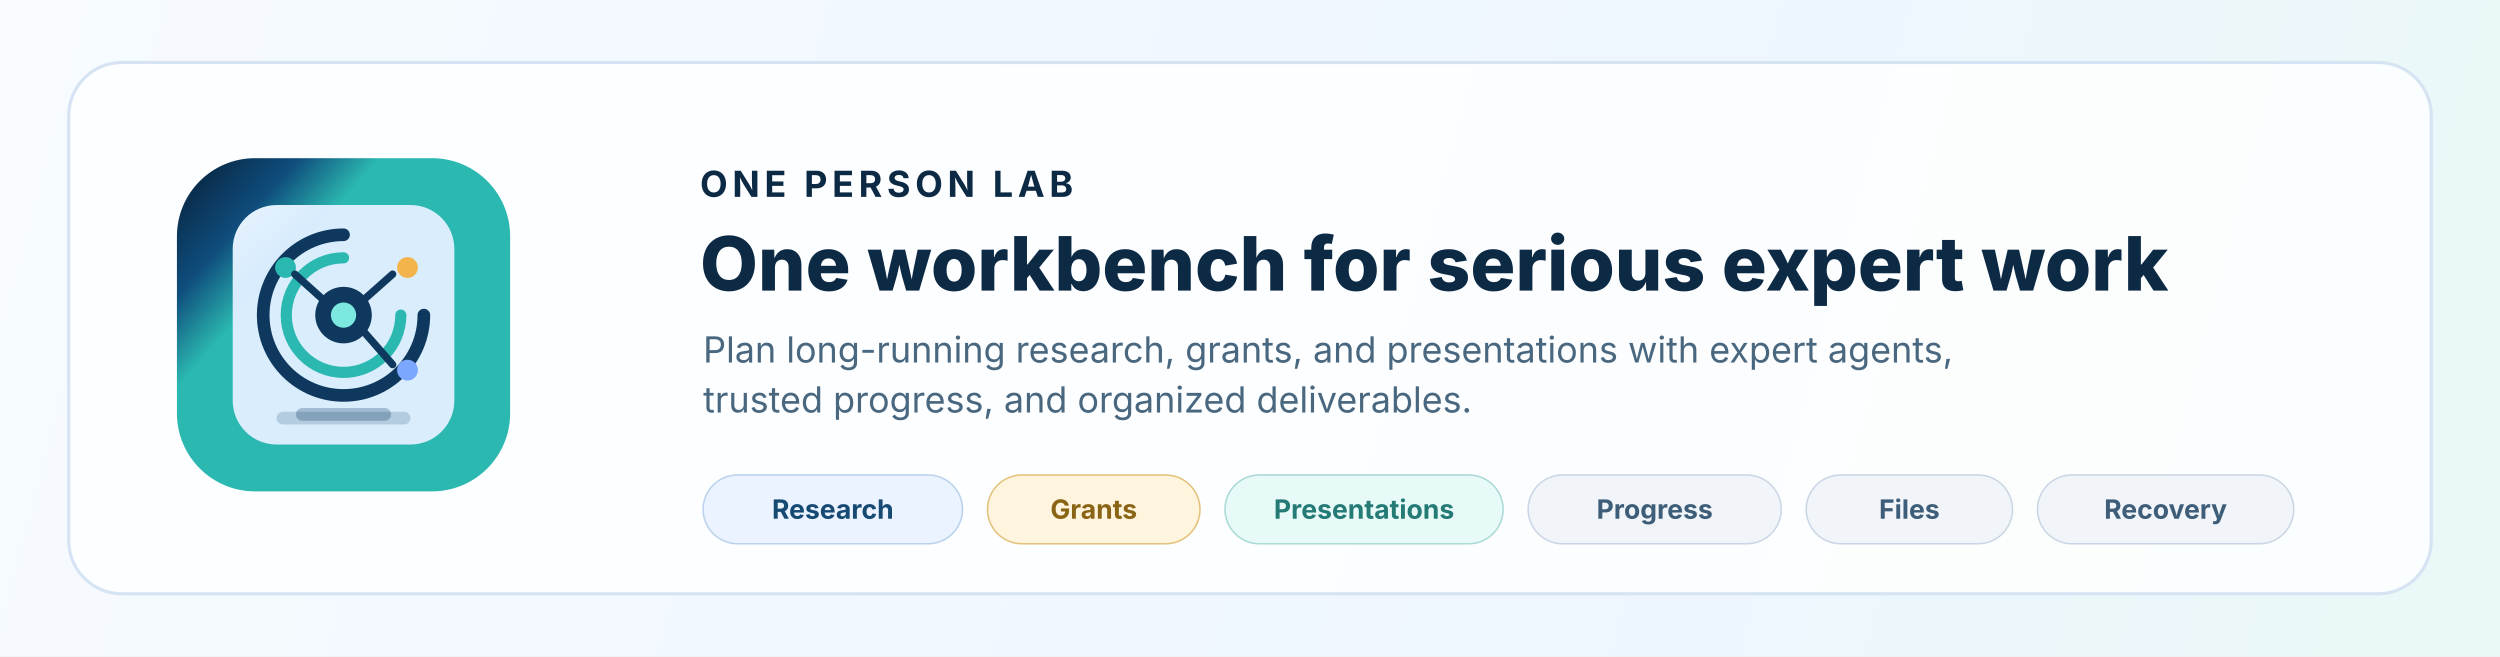
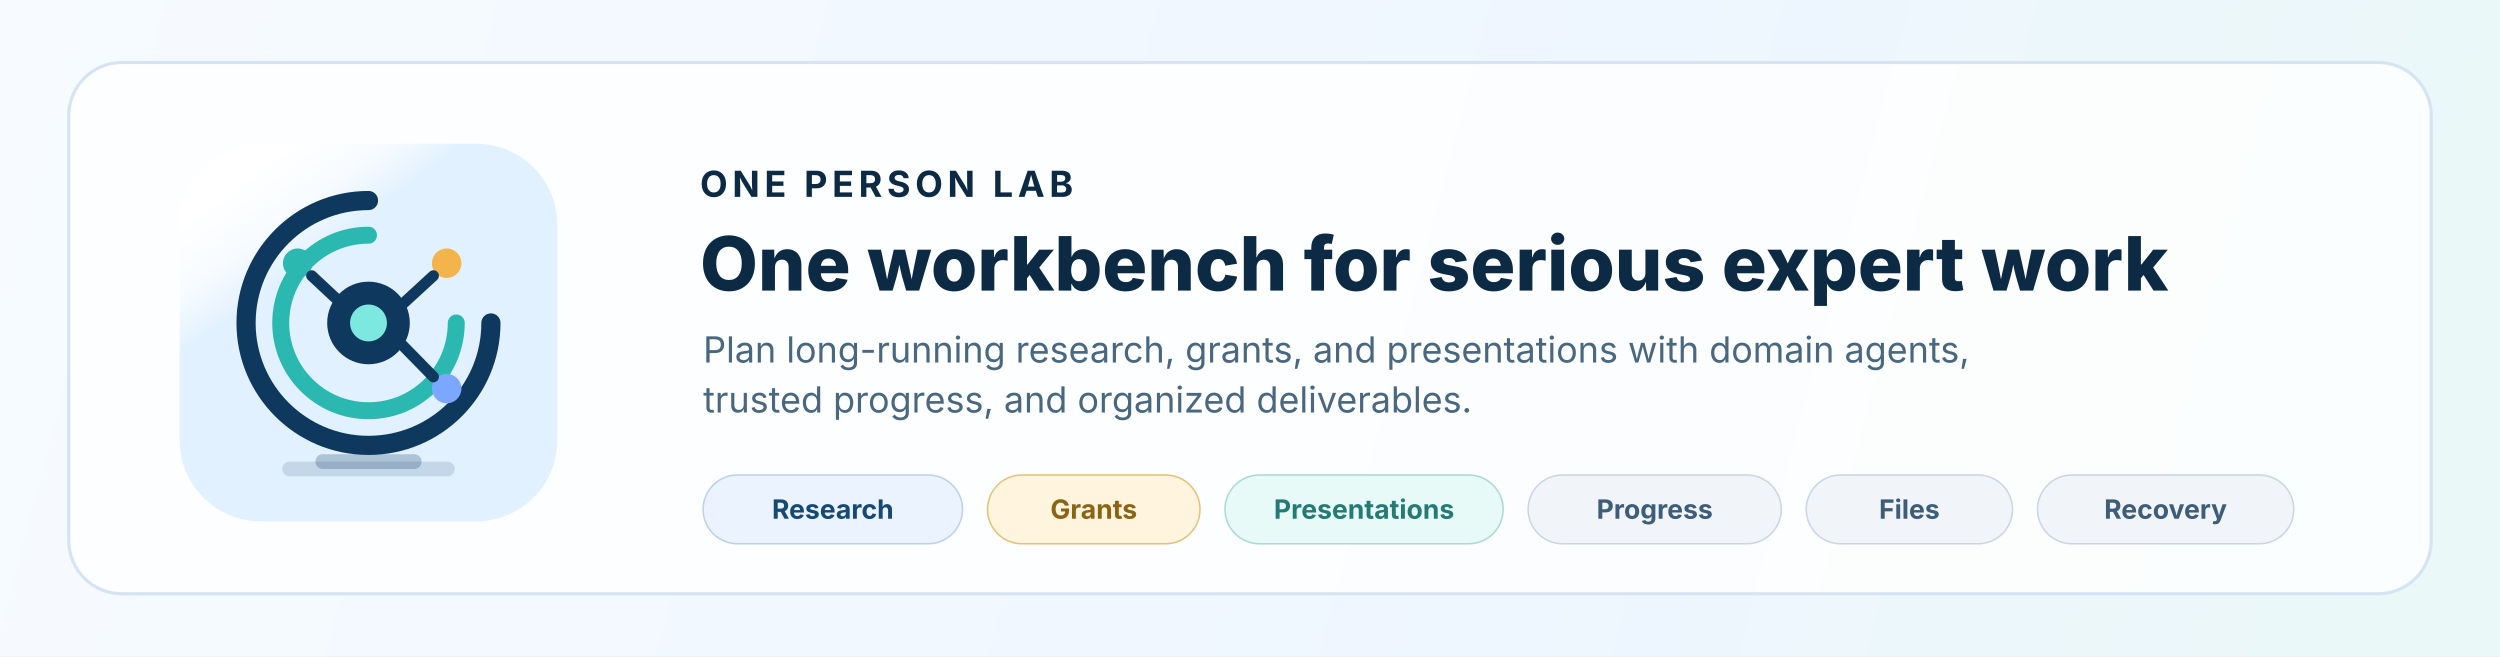
<svg xmlns="http://www.w3.org/2000/svg" width="1600" height="420" viewBox="0 0 1600 420" fill="none" role="img" aria-label="One Person Lab banner">
  <defs>
    <linearGradient id="banner-bg" x1="0" y1="0" x2="1600" y2="420" gradientUnits="userSpaceOnUse">
      <stop offset="0" stop-color="#F7FBFF" />
      <stop offset="0.62" stop-color="#EEF6FF" />
      <stop offset="1" stop-color="#EAF8F7" />
    </linearGradient>
-     <linearGradient id="icon-bg" x1="92" y1="86" x2="372" y2="334" gradientUnits="userSpaceOnUse">
-       <stop offset="0" stop-color="#08233D" />
-       <stop offset="0.56" stop-color="#0F4D7D" />
-       <stop offset="1" stop-color="#2BB8B0" />
-     </linearGradient>
-     <linearGradient id="icon-card" x1="142" y1="122" x2="326" y2="318" gradientUnits="userSpaceOnUse">
-       <stop offset="0" stop-color="#F8FCFF" />
-       <stop offset="1" stop-color="#DCEEFF" />
+     <linearGradient id="icon-bg" x1="160" y1="100" x2="330" y2="330" gradientUnits="userSpaceOnUse">
+       <stop offset="0" stop-color="#FFFFFF" />
+       <stop offset="0.55" stop-color="#F7FBFF" />
+       <stop offset="1" stop-color="#E2F1FF" />
    </linearGradient>
    <filter id="soft-shadow" x="-40" y="-40" width="1680" height="500" filterUnits="userSpaceOnUse" color-interpolation-filters="sRGB">
      <feDropShadow dx="0" dy="16" stdDeviation="22" flood-color="#173A5D" flood-opacity="0.12" />
    </filter>
  </defs>
  <rect width="1600" height="420" fill="url(#banner-bg)" />
  <rect x="44" y="40" width="1512" height="340" rx="34" fill="#FFFFFF" fill-opacity="0.82" stroke="#D5E3F2" stroke-width="2" />
-   <g transform="translate(98 86) scale(0.238)">
-     <rect x="64" y="64" width="896" height="896" rx="210" fill="url(#icon-bg)" />
-     <rect x="214" y="190" width="596" height="644" rx="118" fill="url(#icon-card)" fill-opacity="0.98" />
-     <path d="M512 270C392.706 270 296 366.706 296 486C296 605.294 392.706 702 512 702C631.294 702 728 605.294 728 486" stroke="#0E385D" stroke-width="34" stroke-linecap="round" />
-     <path d="M512 332C426.948 332 358 400.948 358 486C358 571.052 426.948 640 512 640C597.052 640 666 571.052 666 486" stroke="#2BB8B0" stroke-width="30" stroke-linecap="round" />
-     <circle cx="512" cy="486" r="76" fill="#0E385D" />
-     <circle cx="512" cy="486" r="34" fill="#7CE8E0" />
-     <rect x="332" y="746" width="360" height="34" rx="17" fill="#0E385D" fill-opacity="0.18" />
-     <rect x="384" y="736" width="256" height="34" rx="17" fill="#0E385D" fill-opacity="0.28" />
-     <circle cx="356" cy="358" r="28" fill="#2BB8B0" />
-     <circle cx="684" cy="358" r="28" fill="#F3B44B" />
-     <circle cx="684" cy="634" r="28" fill="#7CA7FF" />
-     <path d="M381 376L459 446" stroke="#0E385D" stroke-width="20" stroke-linecap="round" />
-     <path d="M644 376L565 446" stroke="#0E385D" stroke-width="20" stroke-linecap="round" />
-     <path d="M644 619L566 530" stroke="#0E385D" stroke-width="20" stroke-linecap="round" />
+   <g transform="translate(115 92) scale(0.236)">
+     <rect width="1024" height="1024" rx="220" fill="url(#icon-bg)" />
+     <path d="M512 154C328.642 154 180 302.642 180 486C180 669.358 328.642 818 512 818C695.358 818 844 669.358 844 486" stroke="#0E385D" stroke-width="52" stroke-linecap="round" />
+     <path d="M512 248C380.556 248 274 354.556 274 486C274 617.444 380.556 724 512 724C643.444 724 750 617.444 750 486" stroke="#2BB8B0" stroke-width="46" stroke-linecap="round" />
+     <circle cx="512" cy="486" r="112" fill="#0E385D" />
+     <circle cx="512" cy="486" r="50" fill="#7CE8E0" />
+     <circle cx="320" cy="324" r="40" fill="#2BB8B0" />
+     <circle cx="724" cy="324" r="40" fill="#F3B44B" />
+     <circle cx="724" cy="664" r="40" fill="#7CA7FF" />
+     <path d="M358 358L450 444" stroke="#0E385D" stroke-width="30" stroke-linecap="round" />
+     <path d="M688 358L590 448" stroke="#0E385D" stroke-width="30" stroke-linecap="round" />
+     <path d="M688 632L590 532" stroke="#0E385D" stroke-width="30" stroke-linecap="round" />
+     <rect x="278" y="862" width="468" height="40" rx="20" fill="#0E385D" fill-opacity="0.14" />
+     <rect x="368" y="842" width="288" height="40" rx="20" fill="#0E385D" fill-opacity="0.25" />
  </g>
  <text x="448" y="126" fill="#0D2A45" font-family="Inter, Avenir Next, Helvetica, Arial, sans-serif" font-size="23" font-weight="700" letter-spacing="3">ONE PERSON LAB</text>
  <text x="448" y="186" fill="#0D2A45" font-family="Inter, Avenir Next, Helvetica, Arial, sans-serif" font-size="48" font-weight="800">One workbench for serious expert work</text>
-   <text x="450" y="232" fill="#49677F" font-family="Inter, Avenir Next, Helvetica, Arial, sans-serif" font-size="23">Plan long-running research, grants, and presentations with expert agents,</text>
+   <text x="450" y="232" fill="#49677F" font-family="Inter, Avenir Next, Helvetica, Arial, sans-serif" font-size="23">Plan long-running research, grants, and presentations with domain agents,</text>
  <text x="450" y="264" fill="#49677F" font-family="Inter, Avenir Next, Helvetica, Arial, sans-serif" font-size="23">trusted progress, and organized deliverables.</text>
  <g font-family="Inter, Avenir Next, Helvetica, Arial, sans-serif" font-size="17" font-weight="700">
    <rect x="450" y="304" width="166" height="44" rx="22" fill="#EAF3FF" stroke="#BBD2EC" />
    <text x="533" y="332" text-anchor="middle" fill="#174A73">Research</text>
    <rect x="632" y="304" width="136" height="44" rx="22" fill="#FFF4DD" stroke="#E3C27B" />
    <text x="700" y="332" text-anchor="middle" fill="#8A6415">Grants</text>
    <rect x="784" y="304" width="178" height="44" rx="22" fill="#E8FAF8" stroke="#AADAD6" />
    <text x="873" y="332" text-anchor="middle" fill="#247A75">Presentations</text>
    <rect x="978" y="304" width="162" height="44" rx="22" fill="#F1F5FA" stroke="#CAD6E4" />
    <text x="1059" y="332" text-anchor="middle" fill="#3E5D78">Progress</text>
    <rect x="1156" y="304" width="132" height="44" rx="22" fill="#F1F5FA" stroke="#CAD6E4" />
    <text x="1222" y="332" text-anchor="middle" fill="#3E5D78">Files</text>
    <rect x="1304" y="304" width="164" height="44" rx="22" fill="#F1F5FA" stroke="#CAD6E4" />
    <text x="1386" y="332" text-anchor="middle" fill="#3E5D78">Recovery</text>
  </g>
</svg>
